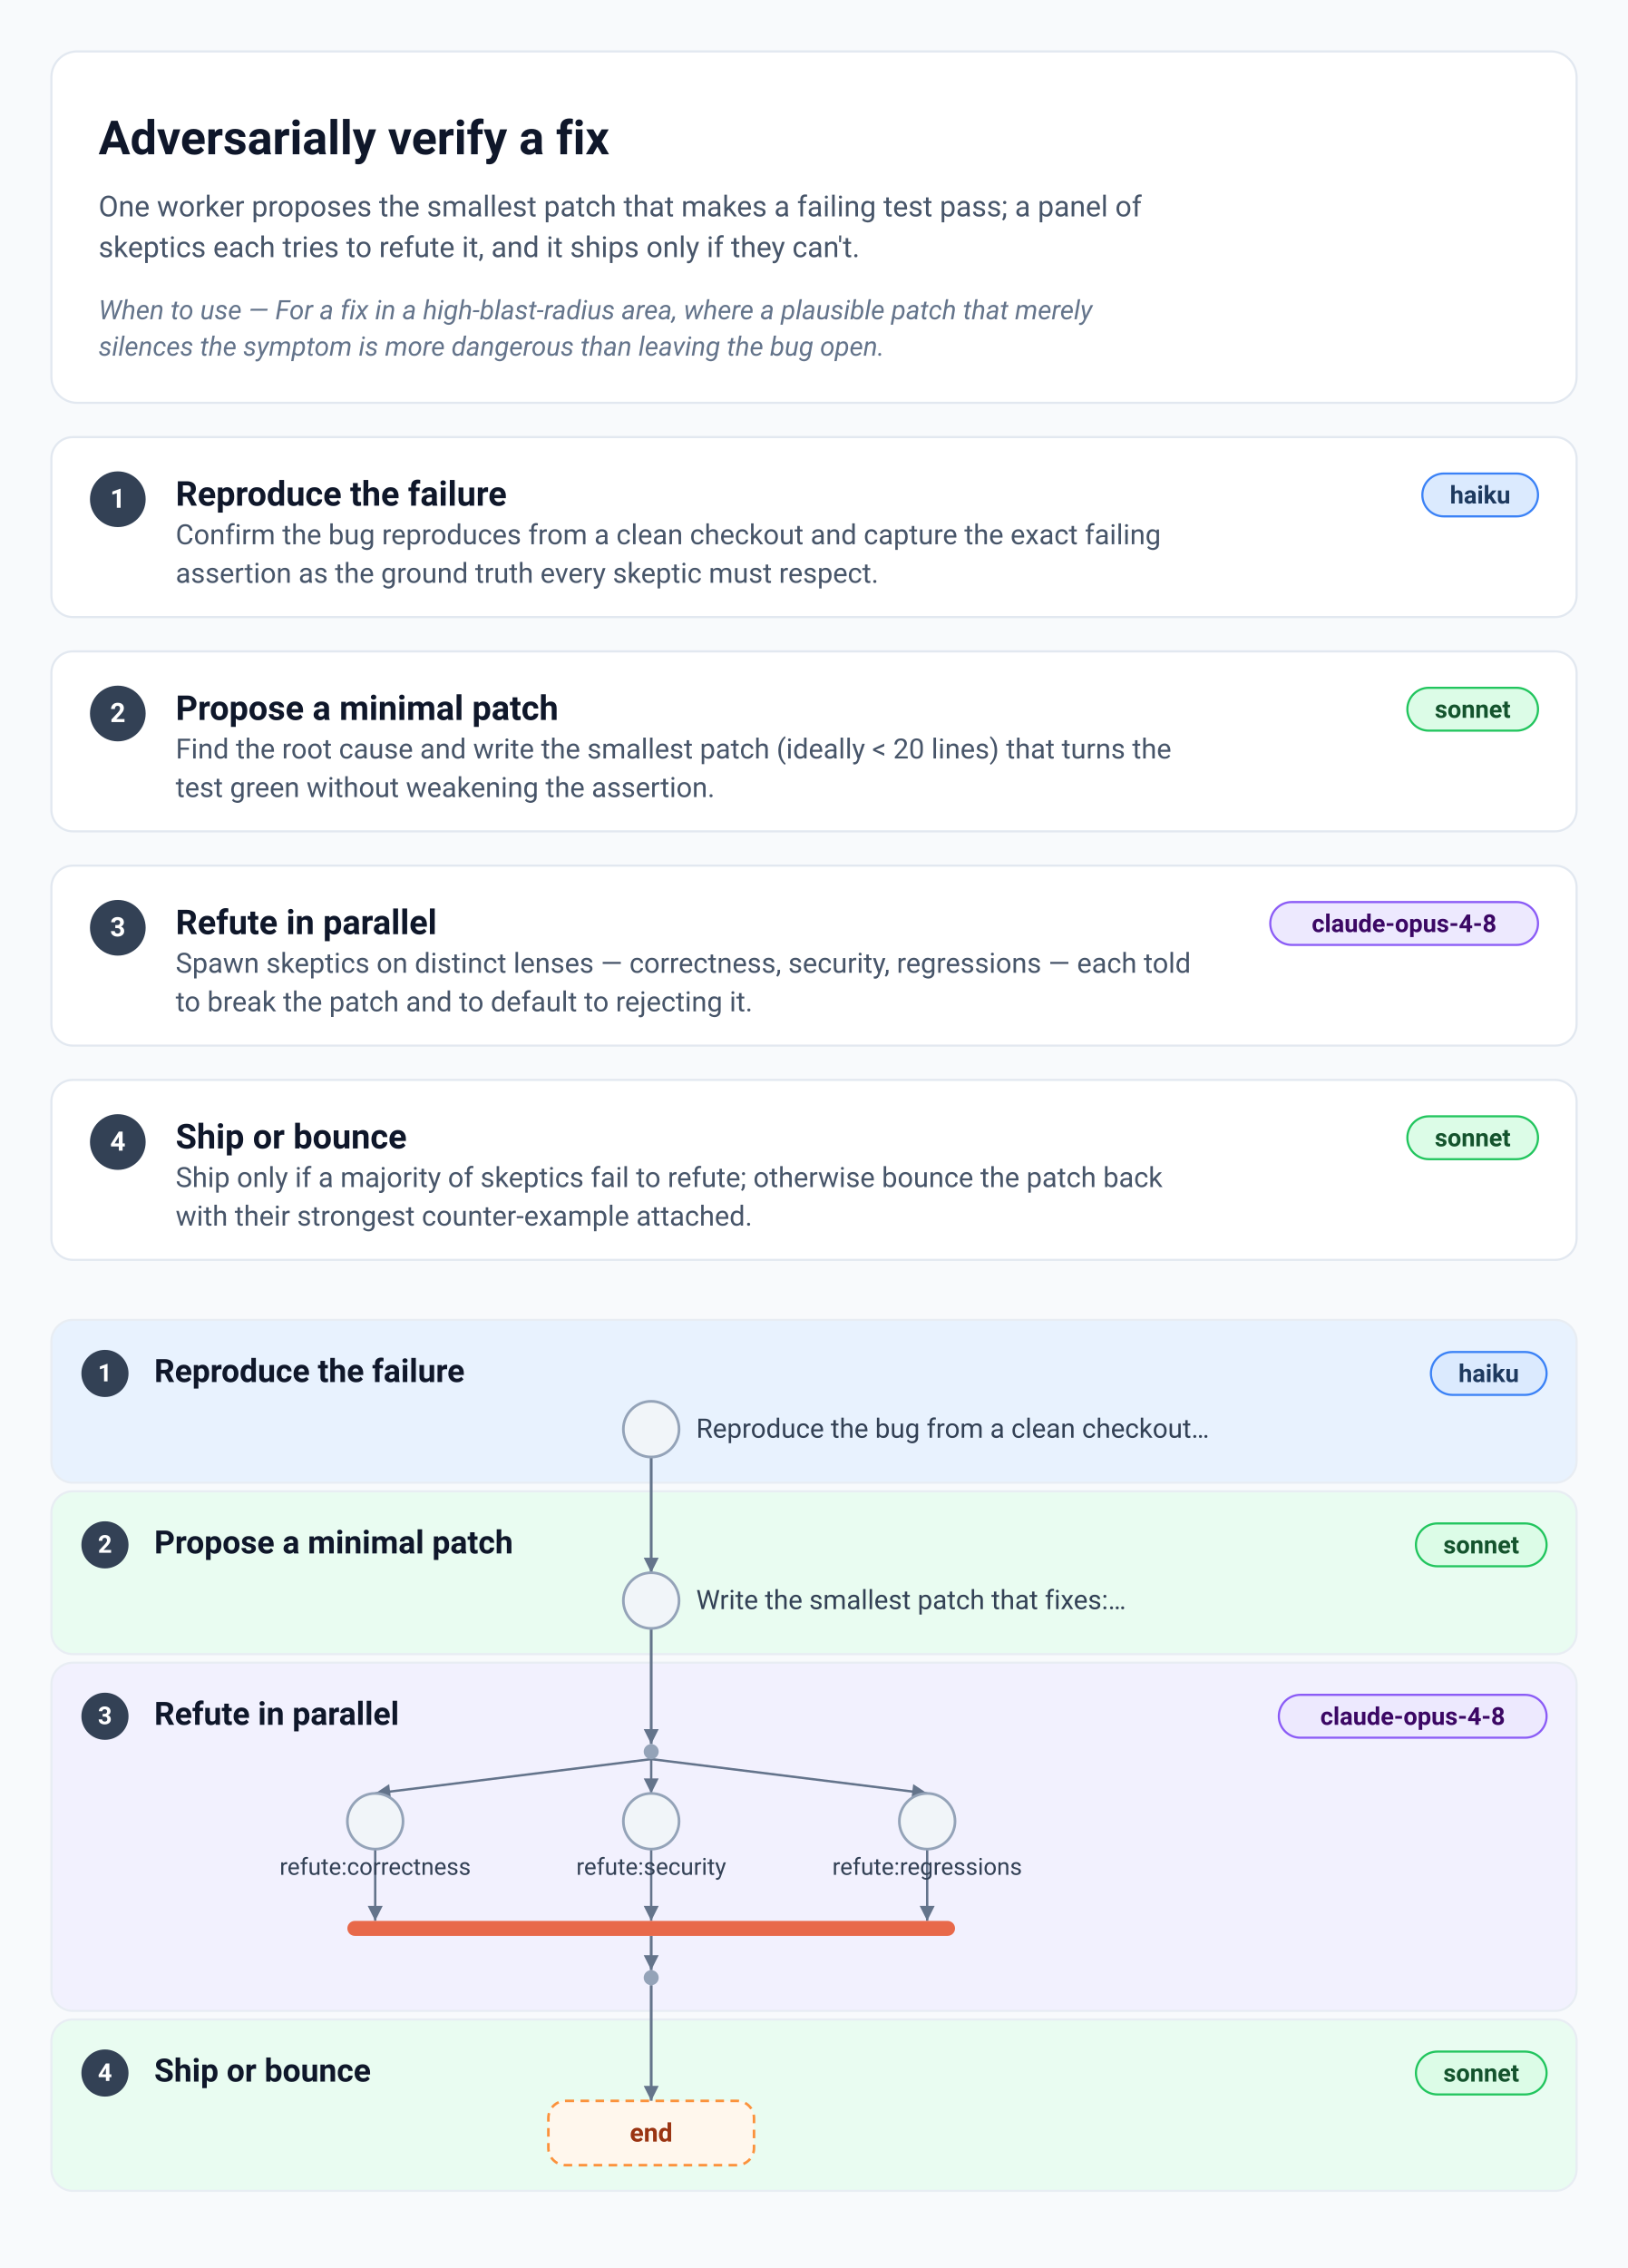
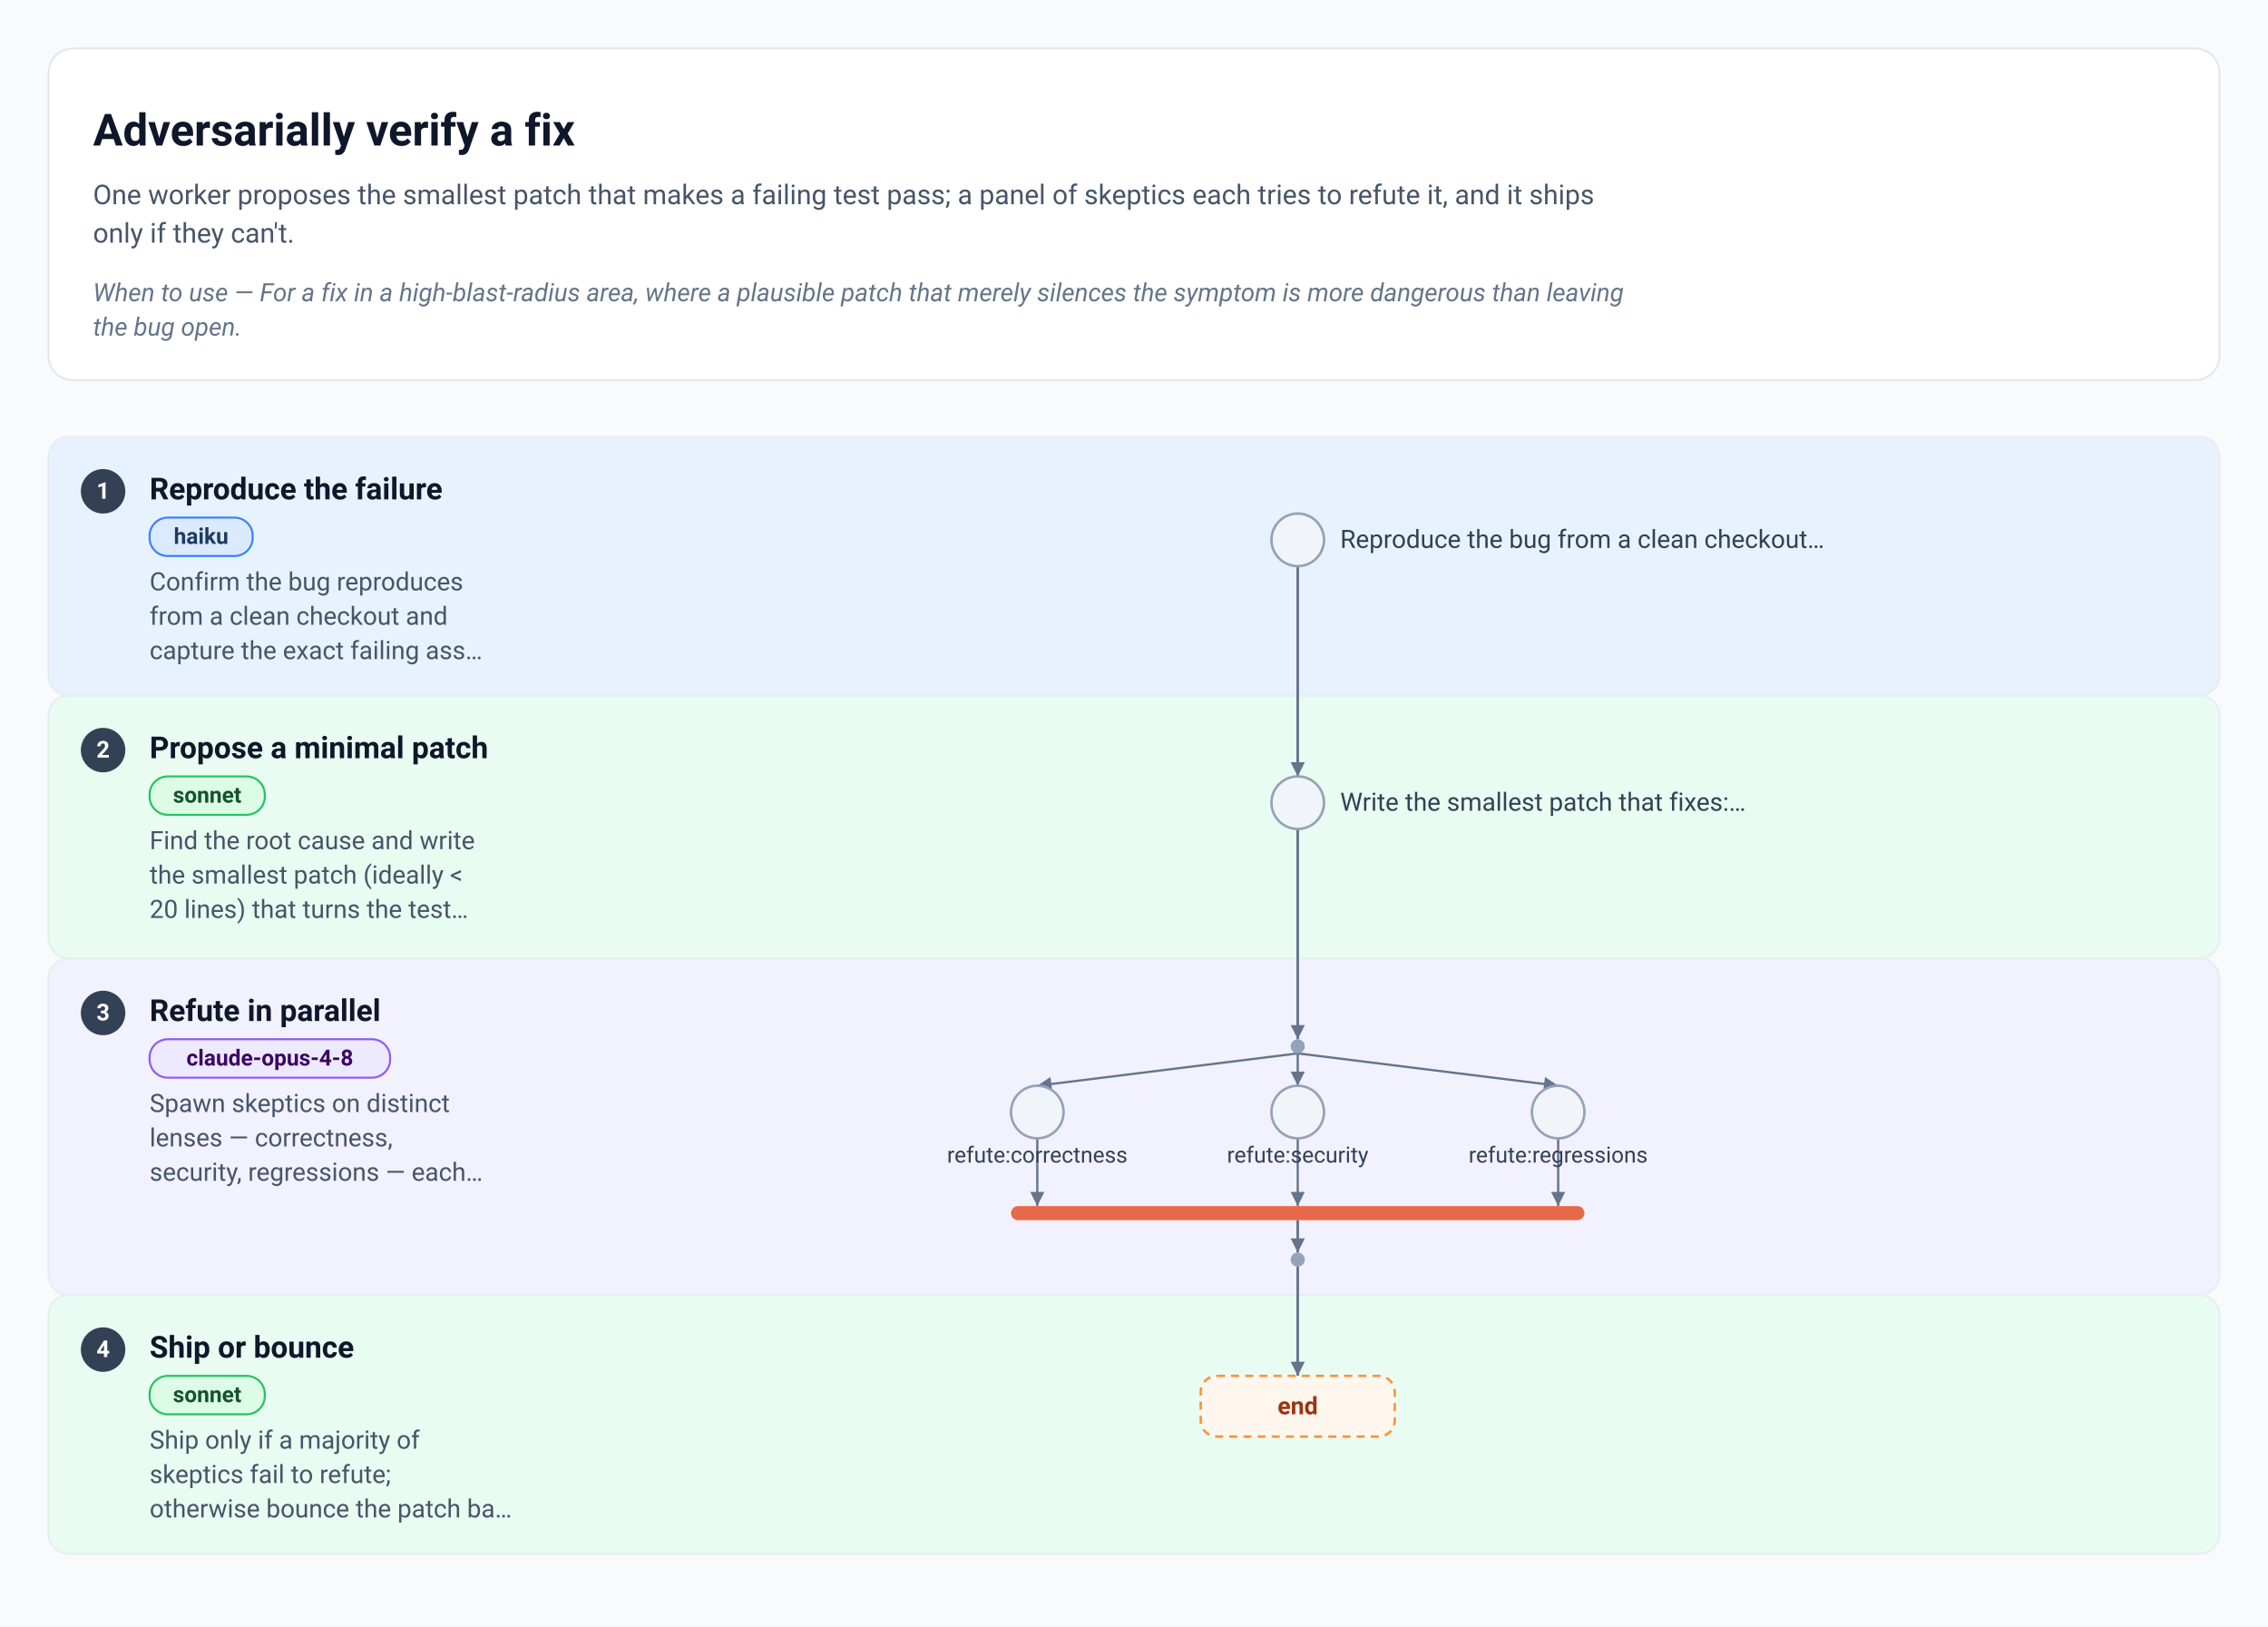
- <svg xmlns="http://www.w3.org/2000/svg" width="760" height="1058.5" viewBox="0 0 760 1058.5" font-family="-apple-system, BlinkMacSystemFont, 'Segoe UI', Roboto, Helvetica, Arial, sans-serif">
-   <rect width="760" height="1058.5" fill="#f8fafc" />
+ <svg xmlns="http://www.w3.org/2000/svg" width="1122" height="804.5" viewBox="0 0 1122 804.5" font-family="-apple-system, BlinkMacSystemFont, 'Segoe UI', Roboto, Helvetica, Arial, sans-serif">
+   <rect width="1122" height="804.5" fill="#f8fafc" />
  <g transform="translate(0 24)">
    <g class="header-card">
-       <rect x="24" y="0" width="712" height="164" rx="12" fill="#ffffff" stroke="#e2e8f0" stroke-width="1" />
+       <rect x="24" y="0" width="1074" height="164" rx="12" fill="#ffffff" stroke="#e2e8f0" stroke-width="1" />
      <text x="46" y="48" font-size="22" fill="#0f172a" font-weight="700">Adversarially verify a fix</text>
-       <text x="46" y="77" font-size="13.5" fill="#475569">One worker proposes the smallest patch that makes a failing test pass; a panel of</text>
-       <text x="46" y="96" font-size="13.5" fill="#475569">skeptics each tries to refute it, and it ships only if they can't.</text>
-       <text x="46" y="125" font-size="12.5" fill="#64748b" font-style="italic">When to use — For a fix in a high-blast-radius area, where a plausible patch that merely</text>
-       <text x="46" y="142" font-size="12.5" fill="#64748b" font-style="italic">silences the symptom is more dangerous than leaving the bug open.</text>
+       <text x="46" y="77" font-size="13.5" fill="#475569">One worker proposes the smallest patch that makes a failing test pass; a panel of skeptics each tries to refute it, and it ships</text>
+       <text x="46" y="96" font-size="13.5" fill="#475569">only if they can't.</text>
+       <text x="46" y="125" font-size="12.5" fill="#64748b" font-style="italic">When to use — For a fix in a high-blast-radius area, where a plausible patch that merely silences the symptom is more dangerous than leaving</text>
+       <text x="46" y="142" font-size="12.5" fill="#64748b" font-style="italic">the bug open.</text>
    </g>
  </g>
  <g transform="translate(0 204)">
-     <g class="phase-card">
-       <rect x="24" y="0" width="712" height="84" rx="10" fill="#ffffff" stroke="#e2e8f0" stroke-width="1" />
-       <circle cx="55" cy="29" r="13" fill="#334155" />
-       <text x="55" y="33" font-size="12.5" fill="#ffffff" font-weight="700" text-anchor="middle">1</text>
-       <text x="82" y="32" font-size="16" fill="#0f172a" font-weight="700">Reproduce the failure</text>
-       <rect x="664" y="17" width="54" height="20" rx="10" fill="#dbeafe" stroke="#3b82f6" stroke-width="1" />
-       <text x="691" y="31" font-size="11.5" fill="#1e3a5f" font-weight="600" text-anchor="middle">haiku</text>
-       <text x="82" y="50" font-size="13" fill="#475569">Confirm the bug reproduces from a clean checkout and capture the exact failing</text>
-       <text x="82" y="68" font-size="13" fill="#475569">assertion as the ground truth every skeptic must respect.</text>
+     <rect class="swimlane" x="24" y="12" width="1074" height="128" rx="10" fill="#dbeafe" fill-opacity="0.55" stroke="#e8edf3" stroke-width="1" />
+     <rect class="swimlane" x="24" y="140" width="1074" height="130" rx="10" fill="#dcfce7" fill-opacity="0.55" stroke="#e8edf3" stroke-width="1" />
+     <rect class="swimlane" x="24" y="270" width="1074" height="166.5" rx="10" fill="#ede9fe" fill-opacity="0.55" stroke="#e8edf3" stroke-width="1" />
+     <rect class="swimlane" x="24" y="436.5" width="1074" height="128" rx="10" fill="#dcfce7" fill-opacity="0.55" stroke="#e8edf3" stroke-width="1" />
+     <g transform="translate(0 12)">
+       <g class="lane-label">
+         <circle cx="51" cy="27" r="11" fill="#334155" />
+         <text x="51" y="30.7" font-size="11.5" fill="#ffffff" font-weight="700" text-anchor="middle">1</text>
+         <text x="74" y="31" font-size="15" fill="#0f172a" font-weight="700">Reproduce the failure</text>
+         <rect x="74" y="40" width="51" height="19" rx="9" fill="#dbeafe" stroke="#3b82f6" stroke-width="1" />
+         <text x="99.5" y="53" font-size="11" fill="#1e3a5f" font-weight="600" text-anchor="middle">haiku</text>
+         <text x="74" y="76" font-size="12.5" fill="#475569">Confirm the bug reproduces</text>
+         <text x="74" y="93" font-size="12.5" fill="#475569">from a clean checkout and</text>
+         <text x="74" y="110" font-size="12.5" fill="#475569">capture the exact failing ass…</text>
+       </g>
    </g>
-   </g>
-   <g transform="translate(0 304)">
-     <g class="phase-card">
-       <rect x="24" y="0" width="712" height="84" rx="10" fill="#ffffff" stroke="#e2e8f0" stroke-width="1" />
-       <circle cx="55" cy="29" r="13" fill="#334155" />
-       <text x="55" y="33" font-size="12.5" fill="#ffffff" font-weight="700" text-anchor="middle">2</text>
-       <text x="82" y="32" font-size="16" fill="#0f172a" font-weight="700">Propose a minimal patch</text>
-       <rect x="657" y="17" width="61" height="20" rx="10" fill="#dcfce7" stroke="#22c55e" stroke-width="1" />
-       <text x="687.5" y="31" font-size="11.5" fill="#14532d" font-weight="600" text-anchor="middle">sonnet</text>
-       <text x="82" y="50" font-size="13" fill="#475569">Find the root cause and write the smallest patch (ideally &lt; 20 lines) that turns the</text>
-       <text x="82" y="68" font-size="13" fill="#475569">test green without weakening the assertion.</text>
+     <g transform="translate(0 140)">
+       <g class="lane-label">
+         <circle cx="51" cy="27" r="11" fill="#334155" />
+         <text x="51" y="30.7" font-size="11.5" fill="#ffffff" font-weight="700" text-anchor="middle">2</text>
+         <text x="74" y="31" font-size="15" fill="#0f172a" font-weight="700">Propose a minimal patch</text>
+         <rect x="74" y="40" width="57" height="19" rx="9" fill="#dcfce7" stroke="#22c55e" stroke-width="1" />
+         <text x="102.5" y="53" font-size="11" fill="#14532d" font-weight="600" text-anchor="middle">sonnet</text>
+         <text x="74" y="76" font-size="12.5" fill="#475569">Find the root cause and write</text>
+         <text x="74" y="93" font-size="12.5" fill="#475569">the smallest patch (ideally &lt;</text>
+         <text x="74" y="110" font-size="12.5" fill="#475569">20 lines) that turns the test…</text>
+       </g>
    </g>
-   </g>
-   <g transform="translate(0 404)">
-     <g class="phase-card">
-       <rect x="24" y="0" width="712" height="84" rx="10" fill="#ffffff" stroke="#e2e8f0" stroke-width="1" />
-       <circle cx="55" cy="29" r="13" fill="#334155" />
-       <text x="55" y="33" font-size="12.5" fill="#ffffff" font-weight="700" text-anchor="middle">3</text>
-       <text x="82" y="32" font-size="16" fill="#0f172a" font-weight="700">Refute in parallel</text>
-       <rect x="593" y="17" width="125" height="20" rx="10" fill="#ede9fe" stroke="#8b5cf6" stroke-width="1" />
-       <text x="655.5" y="31" font-size="11.5" fill="#3b0764" font-weight="600" text-anchor="middle">claude-opus-4-8</text>
-       <text x="82" y="50" font-size="13" fill="#475569">Spawn skeptics on distinct lenses — correctness, security, regressions — each told</text>
-       <text x="82" y="68" font-size="13" fill="#475569">to break the patch and to default to rejecting it.</text>
+     <g transform="translate(0 270)">
+       <g class="lane-label">
+         <circle cx="51" cy="27" r="11" fill="#334155" />
+         <text x="51" y="30.7" font-size="11.5" fill="#ffffff" font-weight="700" text-anchor="middle">3</text>
+         <text x="74" y="31" font-size="15" fill="#0f172a" font-weight="700">Refute in parallel</text>
+         <rect x="74" y="40" width="119" height="19" rx="9" fill="#ede9fe" stroke="#8b5cf6" stroke-width="1" />
+         <text x="133.5" y="53" font-size="11" fill="#3b0764" font-weight="600" text-anchor="middle">claude-opus-4-8</text>
+         <text x="74" y="76" font-size="12.5" fill="#475569">Spawn skeptics on distinct</text>
+         <text x="74" y="93" font-size="12.5" fill="#475569">lenses — correctness,</text>
+         <text x="74" y="110" font-size="12.5" fill="#475569">security, regressions — each…</text>
+       </g>
    </g>
-   </g>
-   <g transform="translate(0 504)">
-     <g class="phase-card">
-       <rect x="24" y="0" width="712" height="84" rx="10" fill="#ffffff" stroke="#e2e8f0" stroke-width="1" />
-       <circle cx="55" cy="29" r="13" fill="#334155" />
-       <text x="55" y="33" font-size="12.5" fill="#ffffff" font-weight="700" text-anchor="middle">4</text>
-       <text x="82" y="32" font-size="16" fill="#0f172a" font-weight="700">Ship or bounce</text>
-       <rect x="657" y="17" width="61" height="20" rx="10" fill="#dcfce7" stroke="#22c55e" stroke-width="1" />
-       <text x="687.5" y="31" font-size="11.5" fill="#14532d" font-weight="600" text-anchor="middle">sonnet</text>
-       <text x="82" y="50" font-size="13" fill="#475569">Ship only if a majority of skeptics fail to refute; otherwise bounce the patch back</text>
-       <text x="82" y="68" font-size="13" fill="#475569">with their strongest counter-example attached.</text>
+     <g transform="translate(0 436.5)">
+       <g class="lane-label">
+         <circle cx="51" cy="27" r="11" fill="#334155" />
+         <text x="51" y="30.7" font-size="11.5" fill="#ffffff" font-weight="700" text-anchor="middle">4</text>
+         <text x="74" y="31" font-size="15" fill="#0f172a" font-weight="700">Ship or bounce</text>
+         <rect x="74" y="40" width="57" height="19" rx="9" fill="#dcfce7" stroke="#22c55e" stroke-width="1" />
+         <text x="102.5" y="53" font-size="11" fill="#14532d" font-weight="600" text-anchor="middle">sonnet</text>
+         <text x="74" y="76" font-size="12.5" fill="#475569">Ship only if a majority of</text>
+         <text x="74" y="93" font-size="12.5" fill="#475569">skeptics fail to refute;</text>
+         <text x="74" y="110" font-size="12.5" fill="#475569">otherwise bounce the patch ba…</text>
+       </g>
    </g>
-   </g>
-   <g class="topology" transform="translate(0 604)">
-     <rect class="swimlane" x="24" y="12" width="712" height="76" rx="10" fill="#dbeafe" fill-opacity="0.55" stroke="#e8edf3" stroke-width="1" />
-     <rect class="swimlane" x="24" y="92" width="712" height="76" rx="10" fill="#dcfce7" fill-opacity="0.55" stroke="#e8edf3" stroke-width="1" />
-     <rect class="swimlane" x="24" y="172" width="712" height="162.5" rx="10" fill="#ede9fe" fill-opacity="0.55" stroke="#e8edf3" stroke-width="1" />
-     <rect class="swimlane" x="24" y="338.5" width="712" height="80" rx="10" fill="#dcfce7" fill-opacity="0.55" stroke="#e8edf3" stroke-width="1" />
-     <g class="edge">
-       <path d="M 304 76 L 304 130" fill="none" stroke="#64748b" stroke-width="1.3" />
-       <polygon points="304,130 300.5,123 307.5,123" fill="#64748b" />
-     </g>
-     <g class="edge">
-       <path d="M 304 217 L 175.16 233" fill="none" stroke="#64748b" stroke-width="1.1" />
-       <polygon points="175.16,233 181.68,228.66 182.54,235.61" fill="#64748b" />
-     </g>
-     <g class="edge">
-       <path d="M 304 217 L 304 233" fill="none" stroke="#64748b" stroke-width="1.1" />
-       <polygon points="304,233 300.5,226 307.5,226" fill="#64748b" />
-     </g>
-     <g class="edge">
-       <path d="M 304 217 L 432.84 233" fill="none" stroke="#64748b" stroke-width="1.1" />
-       <polygon points="432.84,233 425.46,235.61 426.32,228.66" fill="#64748b" />
-     </g>
-     <g class="edge">
-       <path d="M 175.16 259 L 175.16 292.5" fill="none" stroke="#64748b" stroke-width="1.1" />
-       <polygon points="175.16,292.5 171.66,285.5 178.66,285.5" fill="#64748b" />
-     </g>
-     <g class="edge">
-       <path d="M 304 259 L 304 292.5" fill="none" stroke="#64748b" stroke-width="1.1" />
-       <polygon points="304,292.5 300.5,285.5 307.5,285.5" fill="#64748b" />
-     </g>
-     <g class="edge">
-       <path d="M 432.84 259 L 432.84 292.5" fill="none" stroke="#64748b" stroke-width="1.1" />
-       <polygon points="432.84,292.5 429.34,285.5 436.34,285.5" fill="#64748b" />
-     </g>
-     <g class="edge">
-       <path d="M 304 299.5 L 304 315.5" fill="none" stroke="#64748b" stroke-width="1.3" />
-       <polygon points="304,315.5 300.5,308.5 307.5,308.5" fill="#64748b" />
-     </g>
-     <g class="edge">
-       <path d="M 304 156 L 304 210" fill="none" stroke="#64748b" stroke-width="1.3" />
-       <polygon points="304,210 300.5,203 307.5,203" fill="#64748b" />
-     </g>
-     <g class="edge">
-       <path d="M 304 322.5 L 304 376.5" fill="none" stroke="#64748b" stroke-width="1.3" />
-       <polygon points="304,376.5 300.5,369.5 307.5,369.5" fill="#64748b" />
-     </g>
-     <g class="agent-node">
-       <circle cx="304" cy="63" r="13" fill="#f1f5f9" stroke="#94a3b8" stroke-width="1.25" />
-       <text x="325" y="67" font-size="12.5" fill="#334155">Reproduce the bug from a clean checkout…</text>
-     </g>
-     <g class="agent-node">
-       <circle cx="304" cy="143" r="13" fill="#f1f5f9" stroke="#94a3b8" stroke-width="1.25" />
-       <text x="325" y="147" font-size="12.5" fill="#334155">Write the smallest patch that fixes:…</text>
-     </g>
-     <circle class="hub" cx="304" cy="213.5" r="3.5" fill="#94a3b8" />
-     <g class="agent-node">
-       <circle cx="175.16" cy="246" r="13" fill="#f1f5f9" stroke="#94a3b8" stroke-width="1.25" />
-       <text x="175.16" y="271" font-size="11" fill="#334155" text-anchor="middle">refute:correctness</text>
-     </g>
-     <g class="agent-node">
-       <circle cx="304" cy="246" r="13" fill="#f1f5f9" stroke="#94a3b8" stroke-width="1.25" />
-       <text x="304" y="271" font-size="11" fill="#334155" text-anchor="middle">refute:security</text>
-     </g>
-     <g class="agent-node">
-       <circle cx="432.84" cy="246" r="13" fill="#f1f5f9" stroke="#94a3b8" stroke-width="1.25" />
-       <text x="432.84" y="271" font-size="11" fill="#334155" text-anchor="middle">refute:regressions</text>
-     </g>
-     <rect class="barrier" x="162.16" y="292.5" width="283.68" height="7" rx="3.5" fill="#e8694a" />
-     <circle class="hub" cx="304" cy="319" r="3.5" fill="#94a3b8" />
-     <g class="control-node">
-       <rect class="control-box" x="256" y="376.5" width="96" height="30" rx="8" fill="#fff7ed" stroke="#fb923c" stroke-width="1.2" stroke-dasharray="4 3" />
-       <text x="304" y="395.5" font-size="12" fill="#9a3412" font-weight="600" text-anchor="middle">end</text>
-     </g>
-     <g class="lane-chrome">
-       <circle cx="49" cy="37" r="11" fill="#334155" />
-       <text x="49" y="40.7" font-size="11.5" fill="#ffffff" font-weight="700" text-anchor="middle">1</text>
-       <text x="72" y="41" font-size="15" fill="#0f172a" font-weight="700">Reproduce the failure</text>
-       <rect x="668" y="27" width="54" height="20" rx="10" fill="#dbeafe" stroke="#3b82f6" stroke-width="1" />
-       <text x="695" y="41" font-size="11.5" fill="#1e3a5f" font-weight="600" text-anchor="middle">haiku</text>
-     </g>
-     <g class="lane-chrome">
-       <circle cx="49" cy="117" r="11" fill="#334155" />
-       <text x="49" y="120.7" font-size="11.5" fill="#ffffff" font-weight="700" text-anchor="middle">2</text>
-       <text x="72" y="121" font-size="15" fill="#0f172a" font-weight="700">Propose a minimal patch</text>
-       <rect x="661" y="107" width="61" height="20" rx="10" fill="#dcfce7" stroke="#22c55e" stroke-width="1" />
-       <text x="691.5" y="121" font-size="11.5" fill="#14532d" font-weight="600" text-anchor="middle">sonnet</text>
-     </g>
-     <g class="lane-chrome">
-       <circle cx="49" cy="197" r="11" fill="#334155" />
-       <text x="49" y="200.7" font-size="11.5" fill="#ffffff" font-weight="700" text-anchor="middle">3</text>
-       <text x="72" y="201" font-size="15" fill="#0f172a" font-weight="700">Refute in parallel</text>
-       <rect x="597" y="187" width="125" height="20" rx="10" fill="#ede9fe" stroke="#8b5cf6" stroke-width="1" />
-       <text x="659.5" y="201" font-size="11.5" fill="#3b0764" font-weight="600" text-anchor="middle">claude-opus-4-8</text>
-     </g>
-     <g class="lane-chrome">
-       <circle cx="49" cy="363.5" r="11" fill="#334155" />
-       <text x="49" y="367.2" font-size="11.5" fill="#ffffff" font-weight="700" text-anchor="middle">4</text>
-       <text x="72" y="367.5" font-size="15" fill="#0f172a" font-weight="700">Ship or bounce</text>
-       <rect x="661" y="353.5" width="61" height="20" rx="10" fill="#dcfce7" stroke="#22c55e" stroke-width="1" />
-       <text x="691.5" y="367.5" font-size="11.5" fill="#14532d" font-weight="600" text-anchor="middle">sonnet</text>
+     <g class="topology" transform="translate(338 0)">
+       <g class="edge">
+         <path d="M 304 76 L 304 180" fill="none" stroke="#64748b" stroke-width="1.3" />
+         <polygon points="304,180 300.5,173 307.5,173" fill="#64748b" />
+       </g>
+       <g class="edge">
+         <path d="M 304 317 L 175.16 333" fill="none" stroke="#64748b" stroke-width="1.1" />
+         <polygon points="175.16,333 181.68,328.66 182.54,335.61" fill="#64748b" />
+       </g>
+       <g class="edge">
+         <path d="M 304 317 L 304 333" fill="none" stroke="#64748b" stroke-width="1.1" />
+         <polygon points="304,333 300.5,326 307.5,326" fill="#64748b" />
+       </g>
+       <g class="edge">
+         <path d="M 304 317 L 432.84 333" fill="none" stroke="#64748b" stroke-width="1.1" />
+         <polygon points="432.84,333 425.46,335.61 426.32,328.66" fill="#64748b" />
+       </g>
+       <g class="edge">
+         <path d="M 175.16 359 L 175.16 392.5" fill="none" stroke="#64748b" stroke-width="1.1" />
+         <polygon points="175.16,392.5 171.66,385.5 178.66,385.5" fill="#64748b" />
+       </g>
+       <g class="edge">
+         <path d="M 304 359 L 304 392.5" fill="none" stroke="#64748b" stroke-width="1.1" />
+         <polygon points="304,392.5 300.5,385.5 307.5,385.5" fill="#64748b" />
+       </g>
+       <g class="edge">
+         <path d="M 432.84 359 L 432.84 392.5" fill="none" stroke="#64748b" stroke-width="1.1" />
+         <polygon points="432.84,392.5 429.34,385.5 436.34,385.5" fill="#64748b" />
+       </g>
+       <g class="edge">
+         <path d="M 304 399.5 L 304 415.5" fill="none" stroke="#64748b" stroke-width="1.3" />
+         <polygon points="304,415.5 300.5,408.5 307.5,408.5" fill="#64748b" />
+       </g>
+       <g class="edge">
+         <path d="M 304 206 L 304 310" fill="none" stroke="#64748b" stroke-width="1.3" />
+         <polygon points="304,310 300.5,303 307.5,303" fill="#64748b" />
+       </g>
+       <g class="edge">
+         <path d="M 304 422.5 L 304 476.5" fill="none" stroke="#64748b" stroke-width="1.3" />
+         <polygon points="304,476.5 300.5,469.5 307.5,469.5" fill="#64748b" />
+       </g>
+       <g class="agent-node">
+         <circle cx="304" cy="63" r="13" fill="#f1f5f9" stroke="#94a3b8" stroke-width="1.25" />
+         <text x="325" y="67" font-size="12.5" fill="#334155">Reproduce the bug from a clean checkout…</text>
+       </g>
+       <g class="agent-node">
+         <circle cx="304" cy="193" r="13" fill="#f1f5f9" stroke="#94a3b8" stroke-width="1.25" />
+         <text x="325" y="197" font-size="12.5" fill="#334155">Write the smallest patch that fixes:…</text>
+       </g>
+       <circle class="hub" cx="304" cy="313.5" r="3.5" fill="#94a3b8" />
+       <g class="agent-node">
+         <circle cx="175.16" cy="346" r="13" fill="#f1f5f9" stroke="#94a3b8" stroke-width="1.25" />
+         <text x="175.16" y="371" font-size="11" fill="#334155" text-anchor="middle">refute:correctness</text>
+       </g>
+       <g class="agent-node">
+         <circle cx="304" cy="346" r="13" fill="#f1f5f9" stroke="#94a3b8" stroke-width="1.25" />
+         <text x="304" y="371" font-size="11" fill="#334155" text-anchor="middle">refute:security</text>
+       </g>
+       <g class="agent-node">
+         <circle cx="432.84" cy="346" r="13" fill="#f1f5f9" stroke="#94a3b8" stroke-width="1.25" />
+         <text x="432.84" y="371" font-size="11" fill="#334155" text-anchor="middle">refute:regressions</text>
+       </g>
+       <rect class="barrier" x="162.16" y="392.5" width="283.68" height="7" rx="3.5" fill="#e8694a" />
+       <circle class="hub" cx="304" cy="419" r="3.5" fill="#94a3b8" />
+       <g class="control-node">
+         <rect class="control-box" x="256" y="476.5" width="96" height="30" rx="8" fill="#fff7ed" stroke="#fb923c" stroke-width="1.2" stroke-dasharray="4 3" />
+         <text x="304" y="495.5" font-size="12" fill="#9a3412" font-weight="600" text-anchor="middle">end</text>
+       </g>
    </g>
  </g>
</svg>
